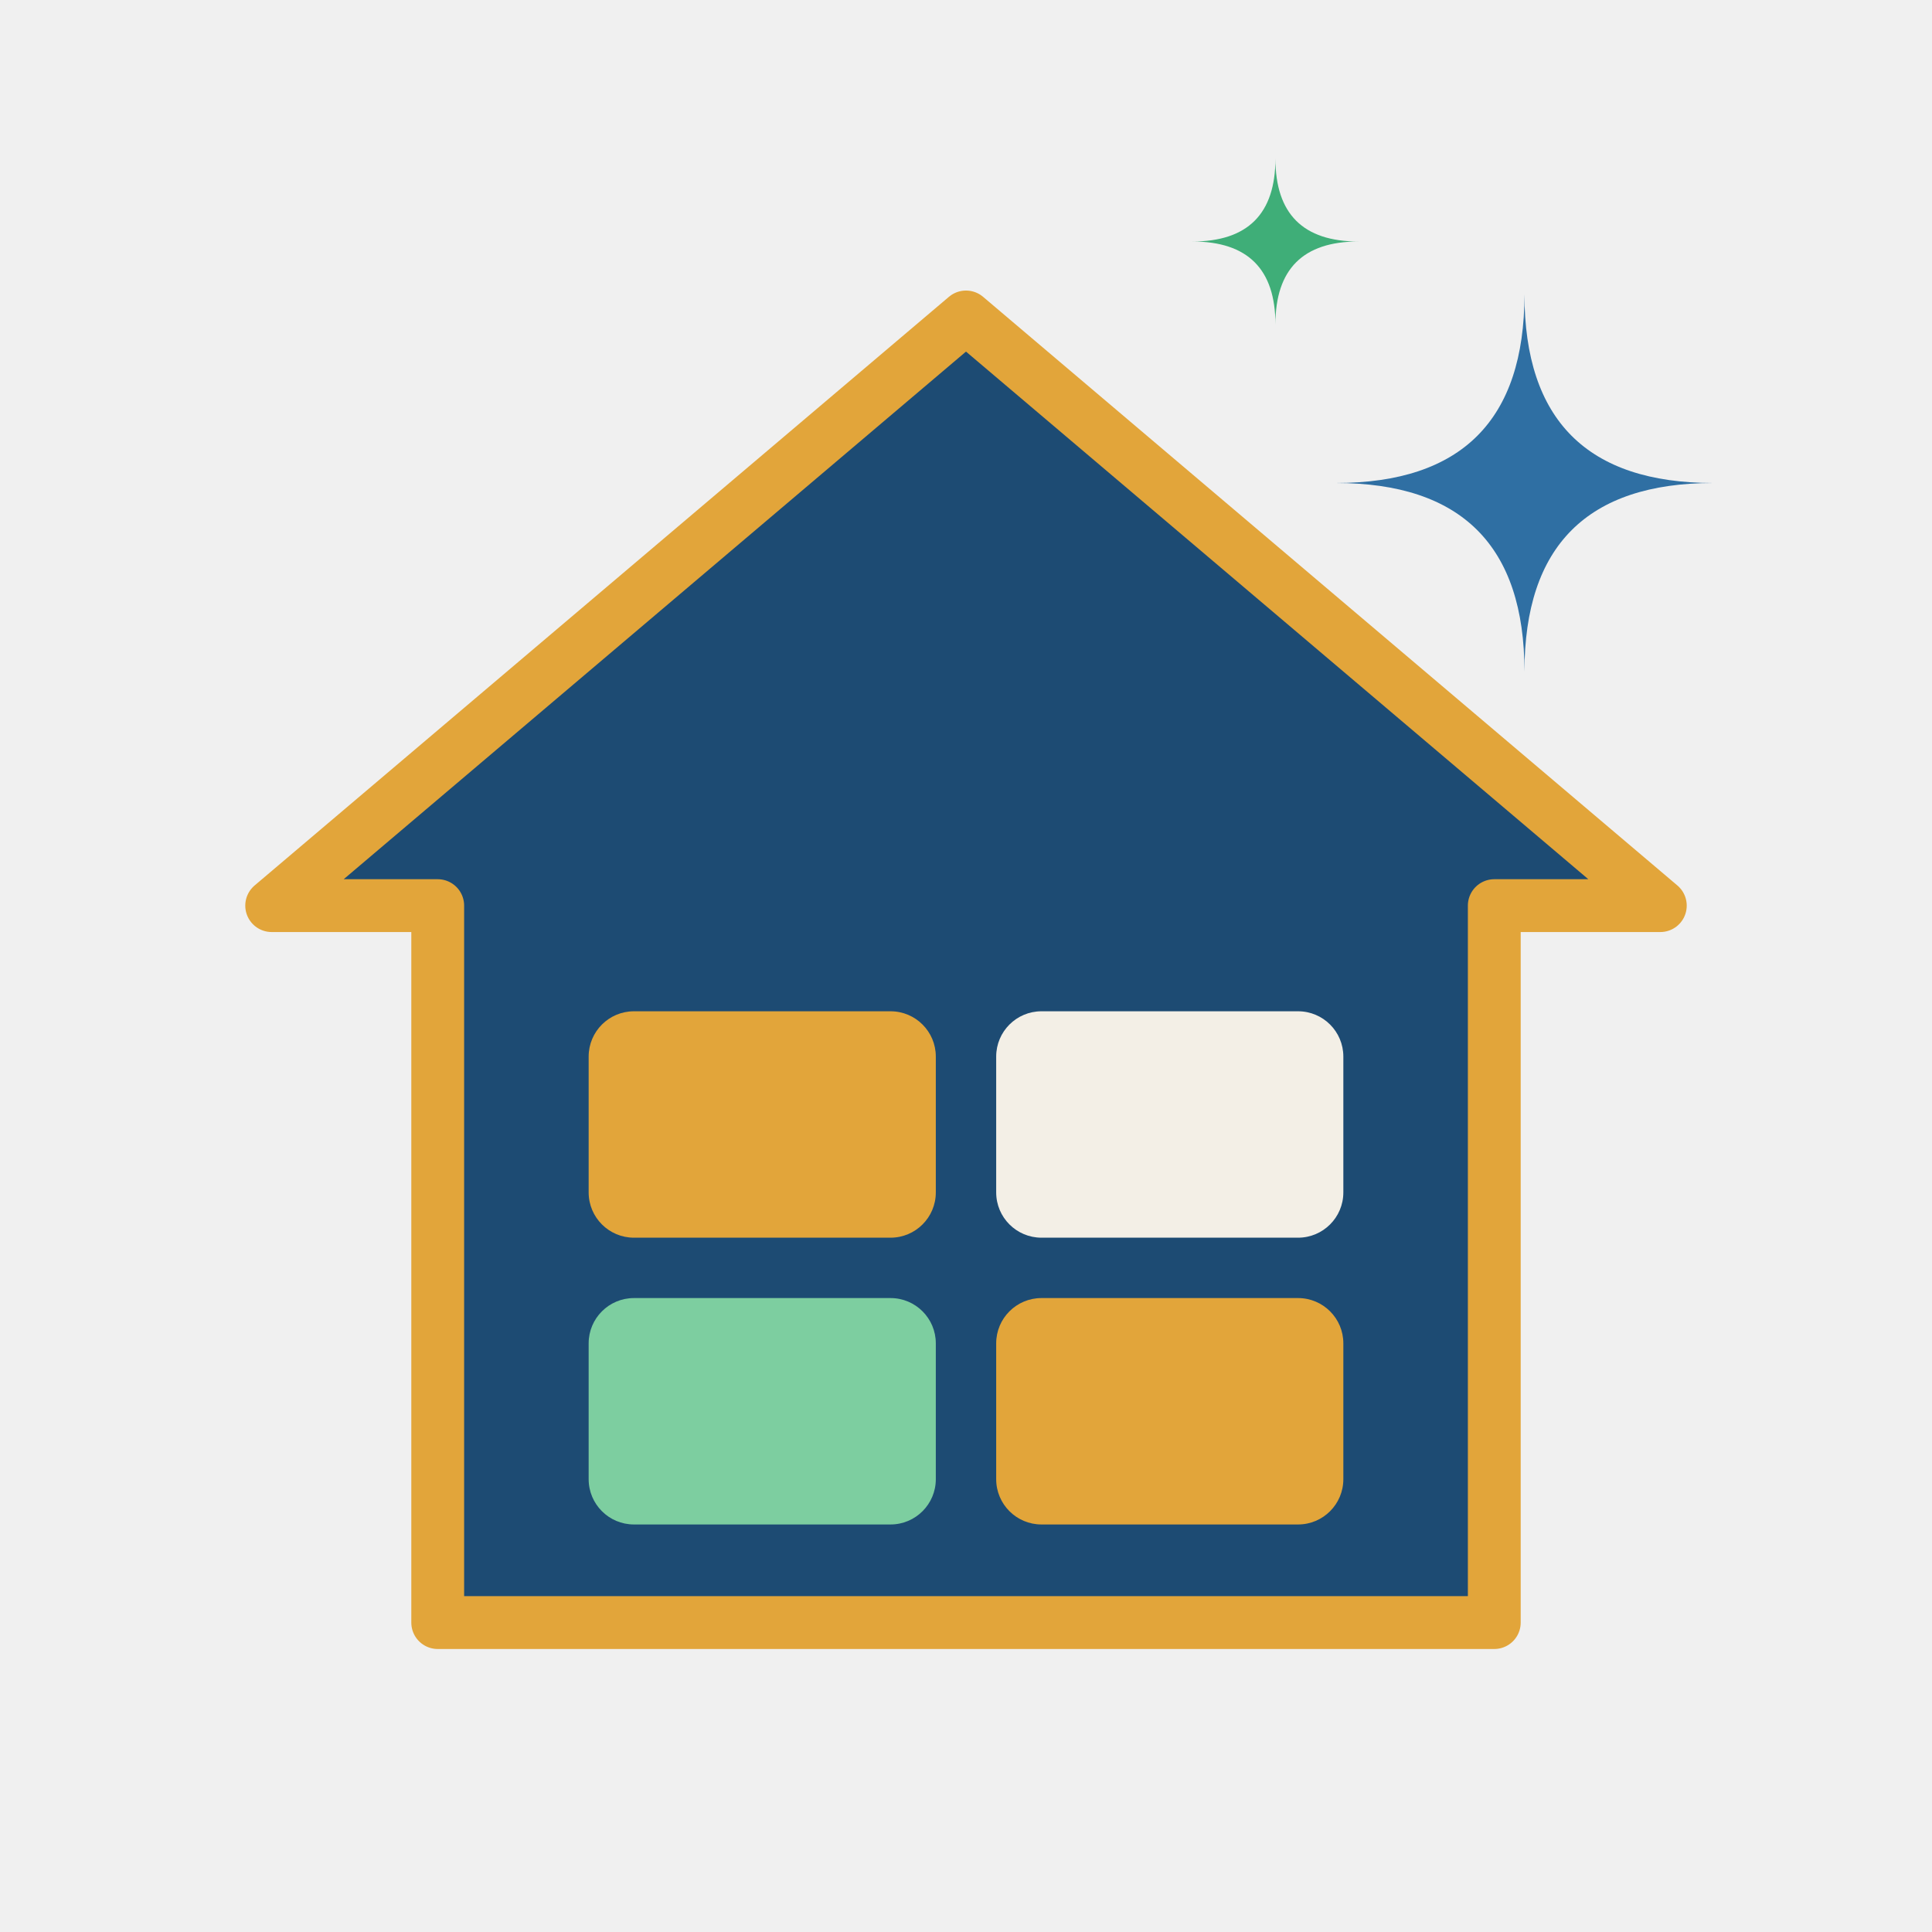
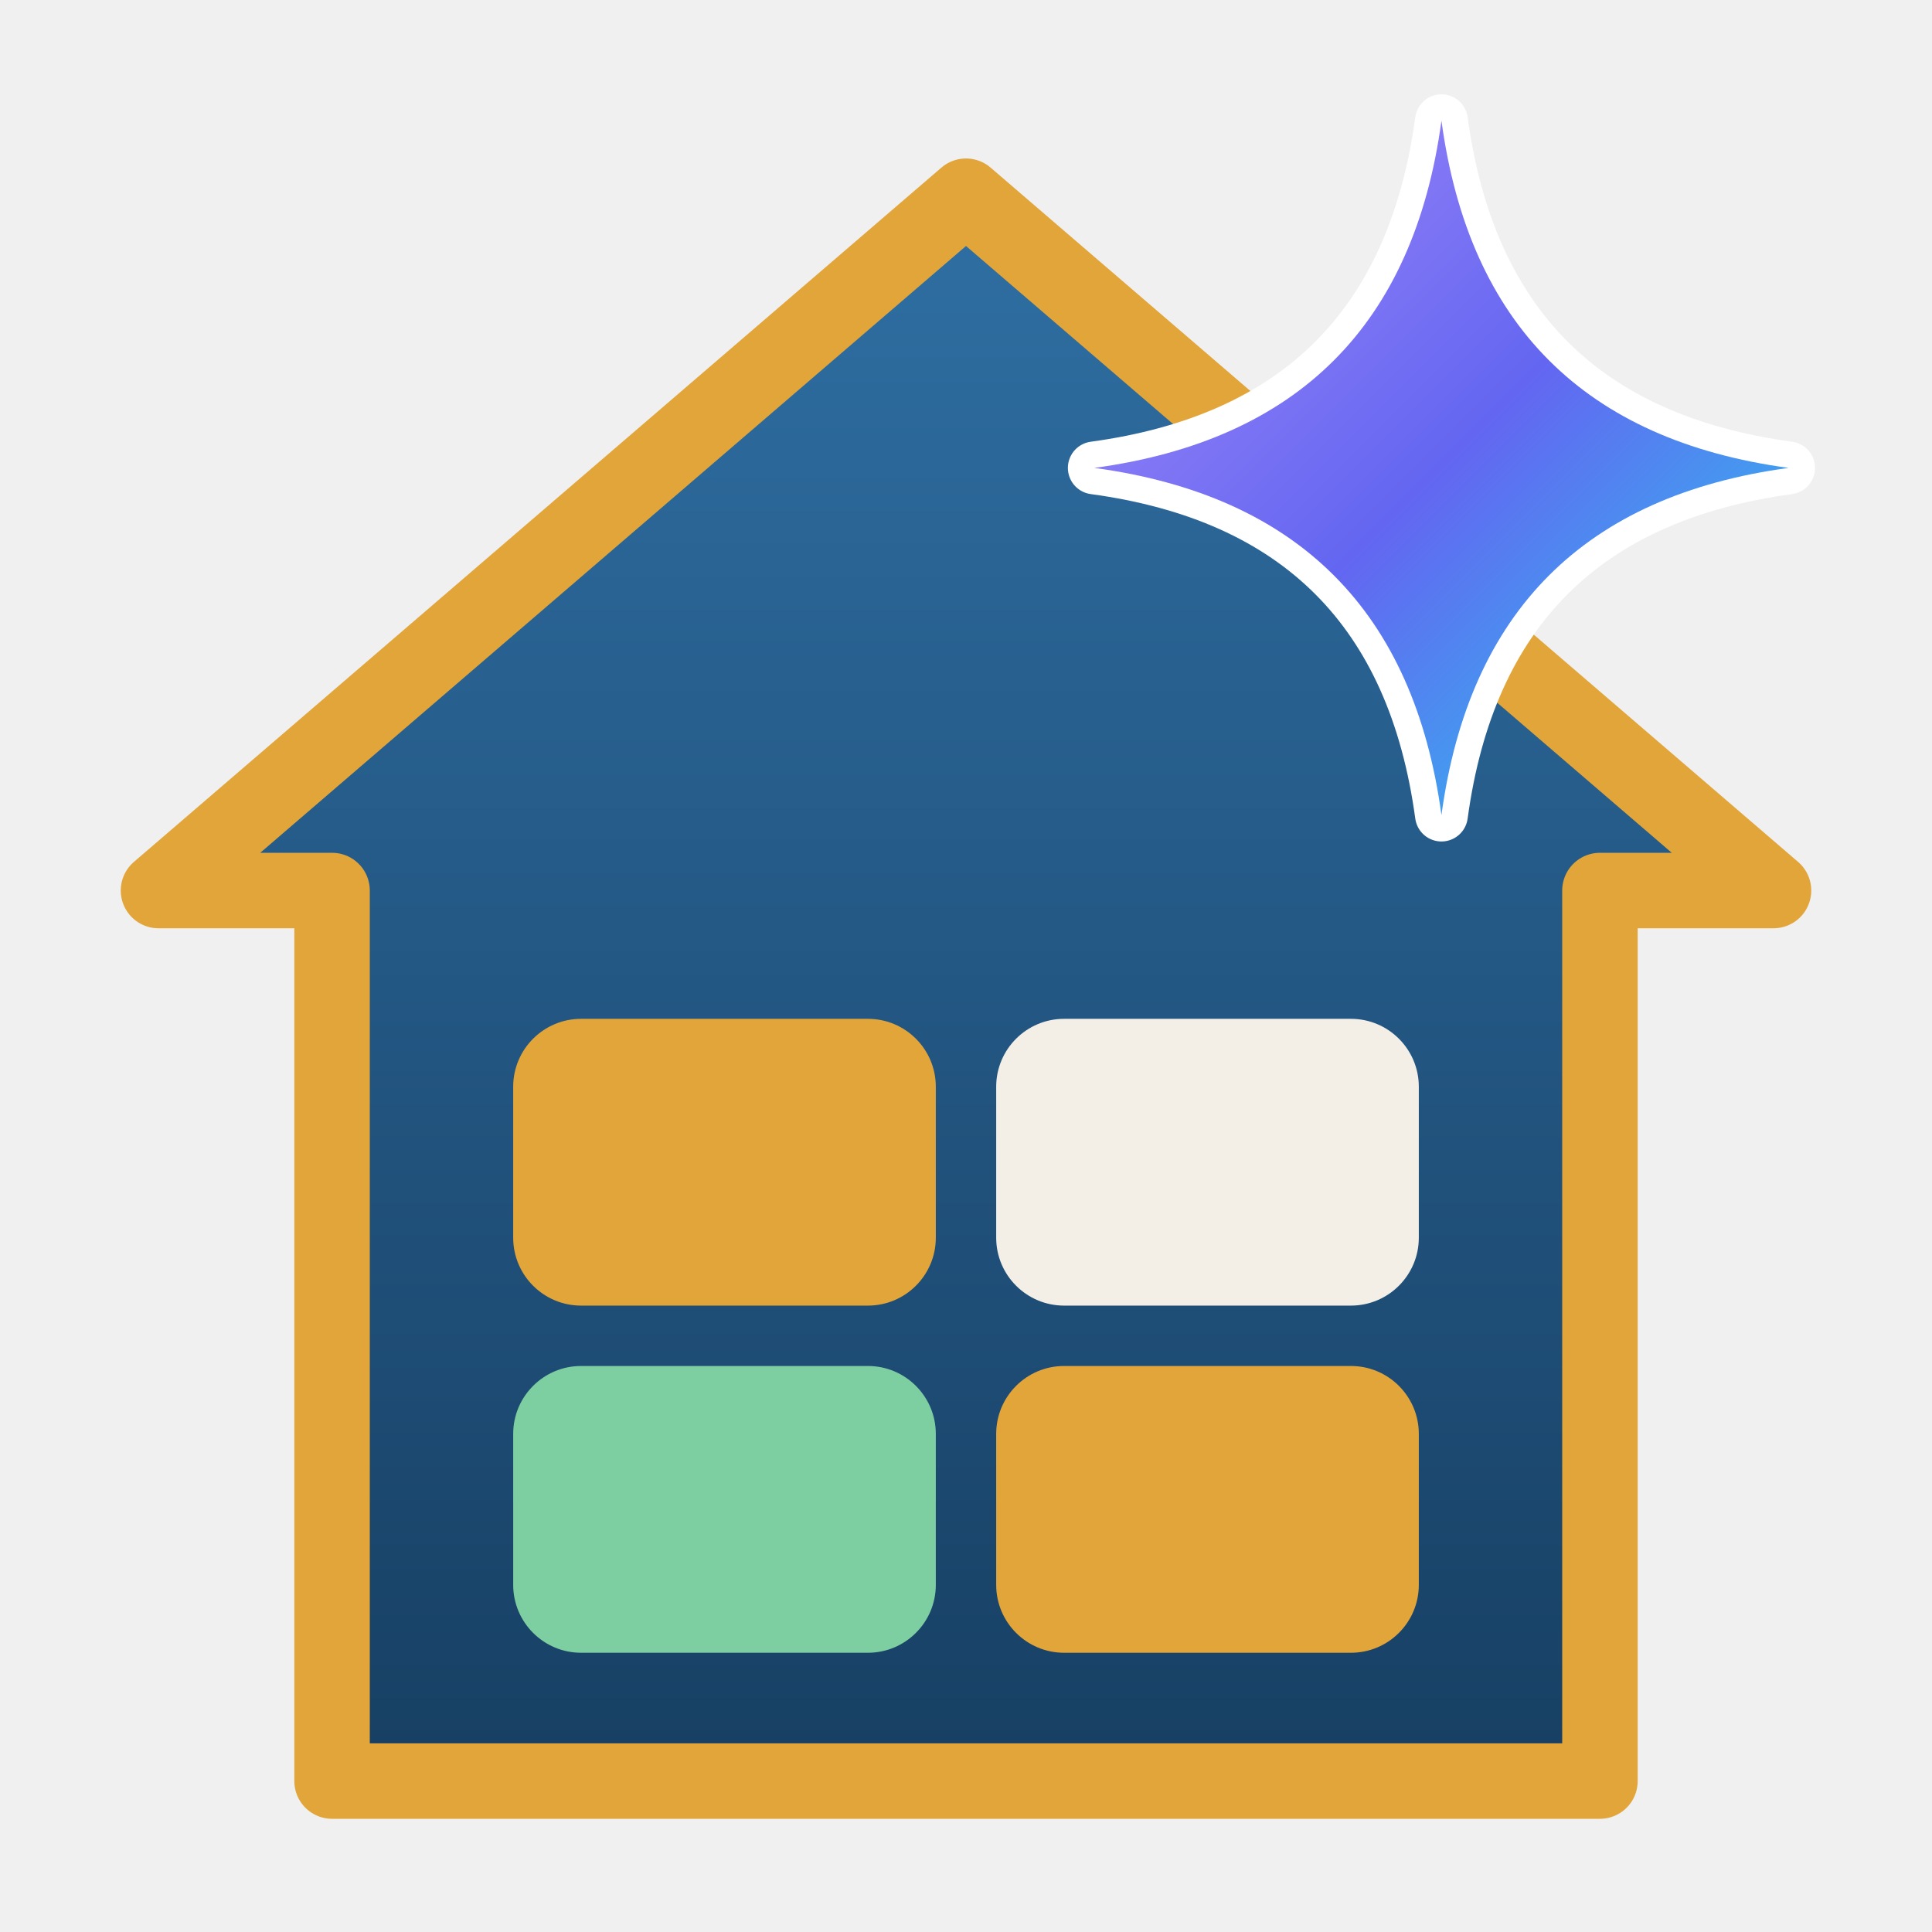
<svg xmlns="http://www.w3.org/2000/svg" viewBox="0 0 512 512">
-   <polygon points="256,84 440,240 396,240 396,430 116,430 116,240 72,240" fill="#1d4b73" stroke="#e2a53a" stroke-width="14" stroke-linejoin="round" />
-   <path d="M404,78 Q404,128 454,128 Q404,128 404,178 Q404,128 354,128 Q404,128 404,78 Z" fill="#2f6fa3" />
-   <path d="M338,42 Q338,64 360,64 Q338,64 338,86 Q338,64 316,64 Q338,64 338,42 Z" fill="#3fae78" />
-   <rect x="156" y="268" width="92" height="60" rx="12" fill="#e2a53a" />
-   <rect x="264" y="268" width="92" height="60" rx="12" fill="#f3efe6" />
-   <rect x="156" y="344" width="92" height="60" rx="12" fill="#7dcea0" />
-   <rect x="264" y="344" width="92" height="60" rx="12" fill="#e2a53a" />
+   <defs>
+     <linearGradient id="house" x1="0" y1="0" x2="0" y2="1">
+       <stop offset="0" stop-color="#2f6fa3" />
+       <stop offset="1" stop-color="#173f63" />
+     </linearGradient>
+     <linearGradient id="spark" x1="0" y1="0" x2="1" y2="1">
+       <stop offset="0" stop-color="#a78bfa" />
+       <stop offset="0.5" stop-color="#6366f1" />
+       <stop offset="1" stop-color="#22d3ee" />
+     </linearGradient>
+   </defs>
+   <path d="M256,52 L470,236 L424,236 L424,472 L88,472 L88,236 L42,236 Z" fill="url(#house)" stroke="#e2a53a" stroke-width="20" stroke-linejoin="round" />
+   <rect x="136" y="270" width="112" height="76" rx="18" fill="#e2a53a" />
+   <rect x="264" y="270" width="112" height="76" rx="18" fill="#f3efe6" />
+   <rect x="136" y="362" width="112" height="76" rx="18" fill="#7dcea0" />
+   <rect x="264" y="362" width="112" height="76" rx="18" fill="#e2a53a" />
+   <path d="M382,32 Q393,113 474,124 Q393,135 382,216 Q371,135 290,124 Q371,113 382,32 Z" fill="url(#spark)" stroke="#ffffff" stroke-width="14" stroke-linejoin="round" paint-order="stroke" />
</svg>
